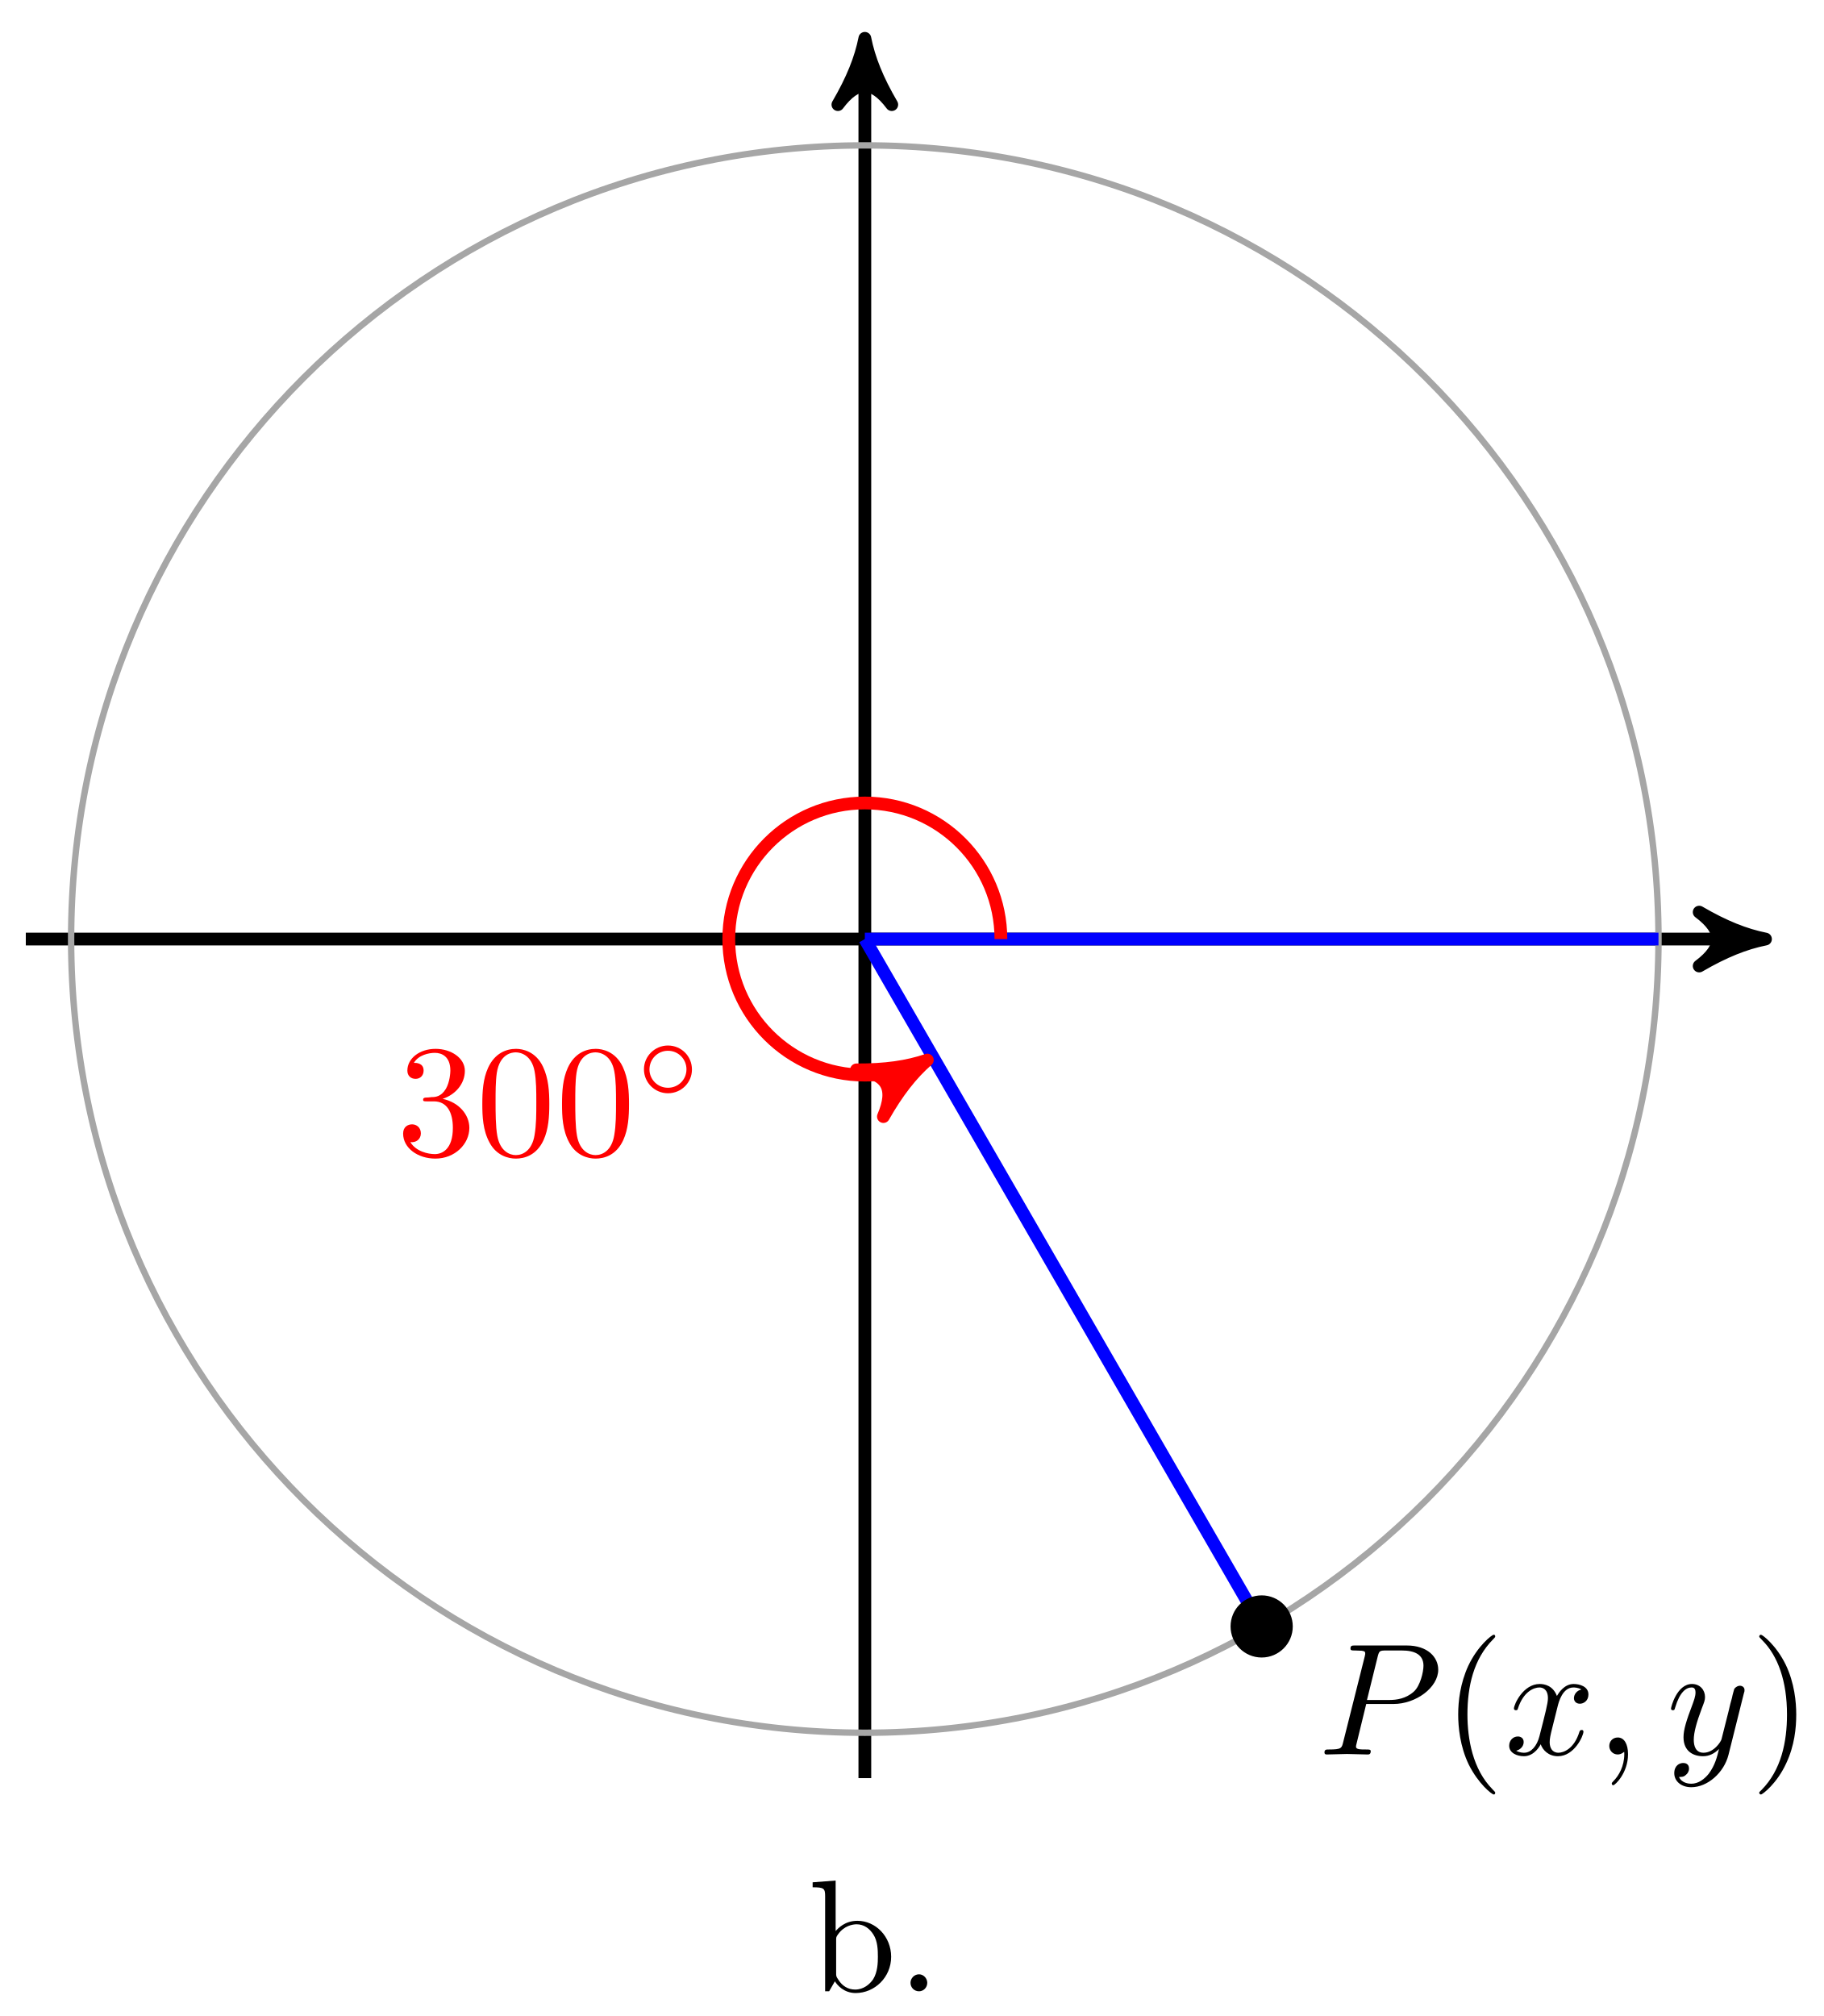
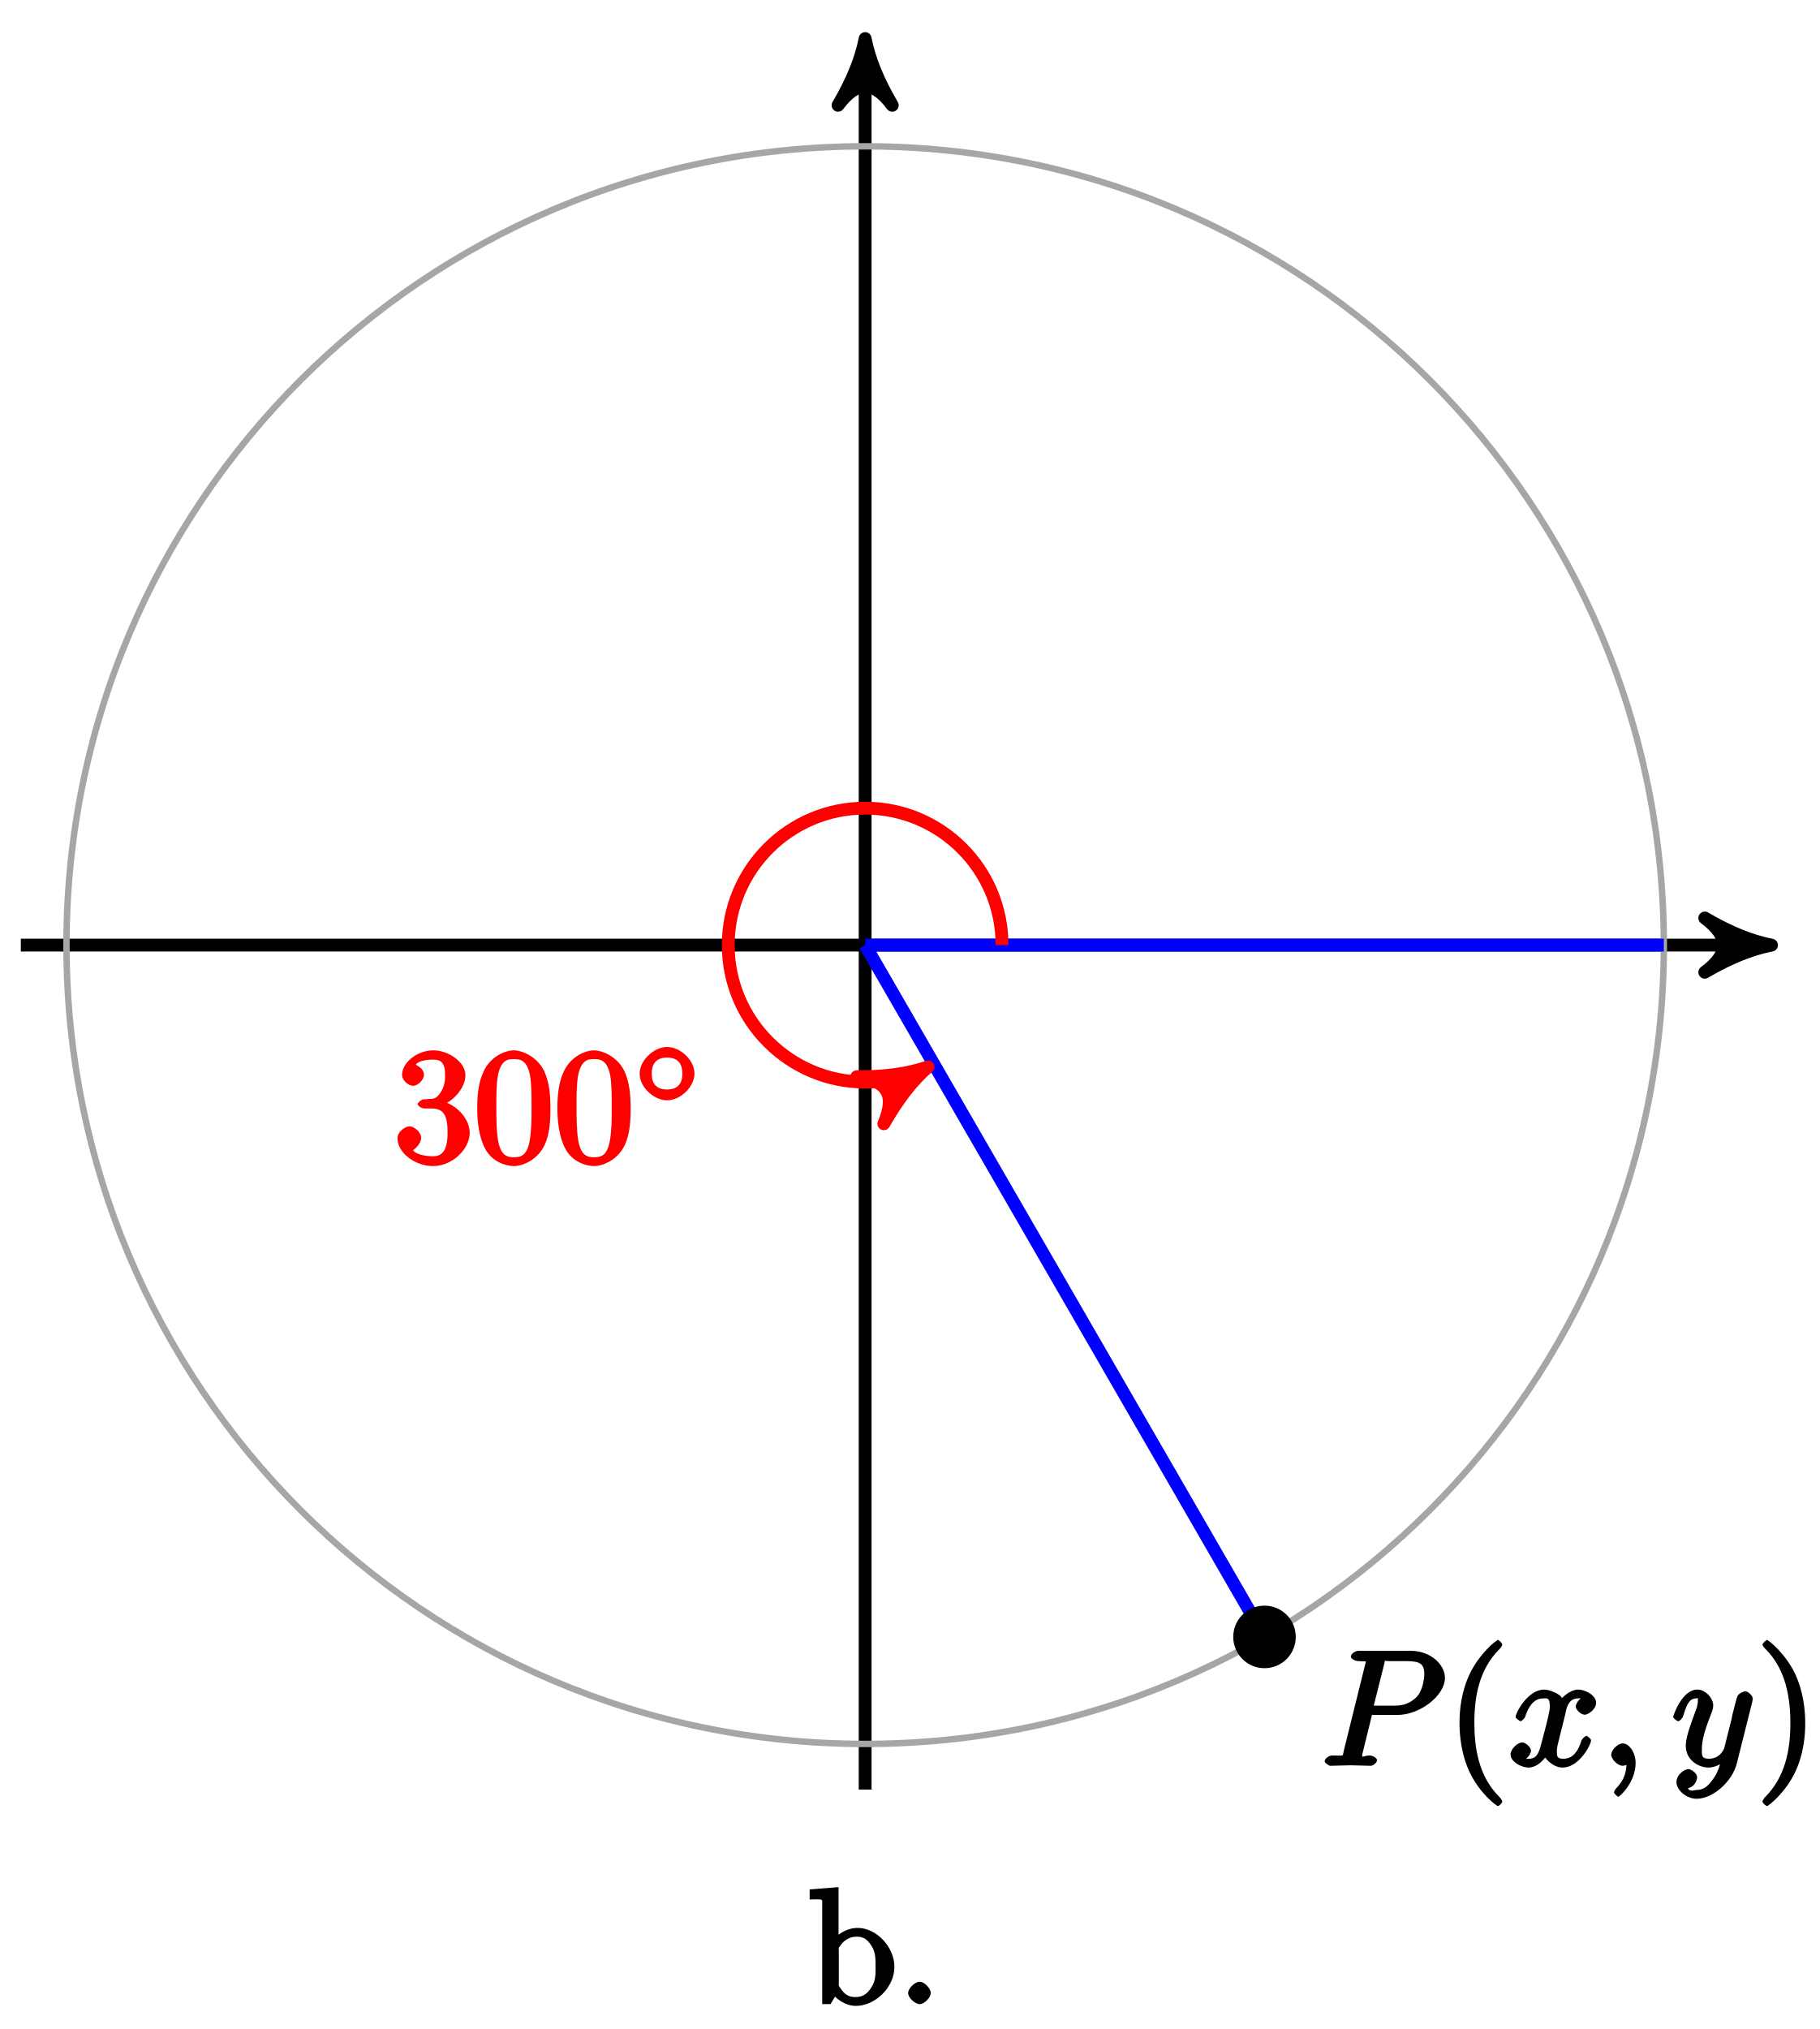
- <svg xmlns="http://www.w3.org/2000/svg" xmlns:xlink="http://www.w3.org/1999/xlink" width="114pt" height="126pt" viewBox="0 0 114 126" version="1.1">
+ <svg xmlns="http://www.w3.org/2000/svg" xmlns:xlink="http://www.w3.org/1999/xlink" width="113pt" height="126pt" viewBox="0 0 113 126" version="1.1">
  <defs>
    <g>
      <symbol overflow="visible" id="glyph0-0">
        <path style="stroke:none;" d="" />
      </symbol>
      <symbol overflow="visible" id="glyph0-1">
-         <path style="stroke:none;" d="M 2.891 -3.516 C 3.703 -3.781 4.281 -4.469 4.281 -5.266 C 4.281 -6.078 3.406 -6.641 2.453 -6.641 C 1.453 -6.641 0.688 -6.047 0.688 -5.281 C 0.688 -4.953 0.906 -4.766 1.203 -4.766 C 1.5 -4.766 1.703 -4.984 1.703 -5.281 C 1.703 -5.766 1.234 -5.766 1.094 -5.766 C 1.391 -6.266 2.047 -6.391 2.406 -6.391 C 2.828 -6.391 3.375 -6.172 3.375 -5.281 C 3.375 -5.156 3.344 -4.578 3.094 -4.141 C 2.797 -3.656 2.453 -3.625 2.203 -3.625 C 2.125 -3.609 1.891 -3.594 1.812 -3.594 C 1.734 -3.578 1.672 -3.562 1.672 -3.469 C 1.672 -3.359 1.734 -3.359 1.906 -3.359 L 2.344 -3.359 C 3.156 -3.359 3.531 -2.688 3.531 -1.703 C 3.531 -0.344 2.844 -0.062 2.406 -0.062 C 1.969 -0.062 1.219 -0.234 0.875 -0.812 C 1.219 -0.766 1.531 -0.984 1.531 -1.359 C 1.531 -1.719 1.266 -1.922 0.984 -1.922 C 0.734 -1.922 0.422 -1.781 0.422 -1.344 C 0.422 -0.438 1.344 0.219 2.438 0.219 C 3.656 0.219 4.562 -0.688 4.562 -1.703 C 4.562 -2.516 3.922 -3.297 2.891 -3.516 Z M 2.891 -3.516 " />
+         <path style="stroke:none;" d="M 2.891 -3.516 C 3.703 -3.781 4.453 -4.641 4.453 -5.422 C 4.453 -6.234 3.406 -6.969 2.453 -6.969 C 1.453 -6.969 0.516 -6.203 0.516 -5.438 C 0.516 -5.109 0.906 -4.766 1.203 -4.766 C 1.5 -4.766 1.875 -5.141 1.875 -5.438 C 1.875 -5.938 1.234 -6.094 1.391 -6.094 C 1.516 -6.312 2.047 -6.391 2.406 -6.391 C 2.828 -6.391 3.188 -6.328 3.188 -5.438 C 3.188 -5.312 3.219 -4.859 2.953 -4.422 C 2.656 -3.938 2.453 -3.953 2.203 -3.953 C 2.125 -3.938 1.891 -3.922 1.812 -3.922 C 1.734 -3.906 1.484 -3.734 1.484 -3.625 C 1.484 -3.516 1.734 -3.359 1.906 -3.359 L 2.344 -3.359 C 3.156 -3.359 3.344 -2.844 3.344 -1.859 C 3.344 -0.516 2.844 -0.391 2.406 -0.391 C 1.969 -0.391 1.344 -0.516 1.203 -0.766 C 1.219 -0.766 1.703 -1.141 1.703 -1.531 C 1.703 -1.891 1.266 -2.25 0.984 -2.25 C 0.734 -2.25 0.234 -1.938 0.234 -1.5 C 0.234 -0.594 1.344 0.219 2.438 0.219 C 3.656 0.219 4.719 -0.844 4.719 -1.859 C 4.719 -2.688 3.922 -3.625 2.891 -3.844 Z M 2.891 -3.516 " />
      </symbol>
      <symbol overflow="visible" id="glyph0-2">
-         <path style="stroke:none;" d="M 4.578 -3.188 C 4.578 -3.984 4.531 -4.781 4.188 -5.516 C 3.734 -6.484 2.906 -6.641 2.5 -6.641 C 1.891 -6.641 1.172 -6.375 0.75 -5.453 C 0.438 -4.766 0.391 -3.984 0.391 -3.188 C 0.391 -2.438 0.422 -1.547 0.844 -0.781 C 1.266 0.016 2 0.219 2.484 0.219 C 3.016 0.219 3.781 0.016 4.219 -0.938 C 4.531 -1.625 4.578 -2.406 4.578 -3.188 Z M 2.484 0 C 2.094 0 1.5 -0.25 1.328 -1.203 C 1.219 -1.797 1.219 -2.719 1.219 -3.312 C 1.219 -3.953 1.219 -4.609 1.297 -5.141 C 1.484 -6.328 2.234 -6.422 2.484 -6.422 C 2.812 -6.422 3.469 -6.234 3.656 -5.25 C 3.766 -4.688 3.766 -3.938 3.766 -3.312 C 3.766 -2.562 3.766 -1.891 3.656 -1.25 C 3.5 -0.297 2.938 0 2.484 0 Z M 2.484 0 " />
+         <path style="stroke:none;" d="M 4.75 -3.344 C 4.75 -4.141 4.703 -4.938 4.359 -5.688 C 3.891 -6.641 2.906 -6.969 2.5 -6.969 C 1.891 -6.969 0.984 -6.547 0.578 -5.609 C 0.266 -4.922 0.203 -4.141 0.203 -3.344 C 0.203 -2.609 0.297 -1.594 0.703 -0.844 C 1.141 -0.031 2 0.219 2.484 0.219 C 3.016 0.219 3.953 -0.156 4.391 -1.094 C 4.703 -1.781 4.75 -2.562 4.75 -3.344 Z M 2.484 -0.328 C 2.094 -0.328 1.672 -0.406 1.5 -1.359 C 1.391 -1.969 1.391 -2.875 1.391 -3.469 C 1.391 -4.109 1.391 -4.766 1.469 -5.297 C 1.656 -6.484 2.234 -6.422 2.484 -6.422 C 2.812 -6.422 3.297 -6.406 3.484 -5.406 C 3.578 -4.859 3.578 -4.094 3.578 -3.469 C 3.578 -2.719 3.578 -2.047 3.469 -1.406 C 3.312 -0.453 2.938 -0.328 2.484 -0.328 Z M 2.484 -0.328 " />
      </symbol>
      <symbol overflow="visible" id="glyph0-3">
-         <path style="stroke:none;" d="M 3.297 2.391 C 3.297 2.359 3.297 2.344 3.125 2.172 C 1.891 0.922 1.562 -0.969 1.562 -2.5 C 1.562 -4.234 1.938 -5.969 3.172 -7.203 C 3.297 -7.328 3.297 -7.344 3.297 -7.375 C 3.297 -7.453 3.266 -7.484 3.203 -7.484 C 3.094 -7.484 2.203 -6.797 1.609 -5.531 C 1.109 -4.438 0.984 -3.328 0.984 -2.5 C 0.984 -1.719 1.094 -0.516 1.641 0.625 C 2.25 1.844 3.094 2.5 3.203 2.5 C 3.266 2.5 3.297 2.469 3.297 2.391 Z M 3.297 2.391 " />
+         <path style="stroke:none;" d="M 3.469 2.234 C 3.469 2.203 3.422 2.062 3.25 1.891 C 2 0.641 1.734 -1.125 1.734 -2.656 C 1.734 -4.391 2.062 -6.016 3.297 -7.25 C 3.422 -7.375 3.469 -7.5 3.469 -7.531 C 3.469 -7.609 3.266 -7.812 3.203 -7.812 C 3.094 -7.812 2.031 -6.953 1.438 -5.688 C 0.922 -4.594 0.812 -3.484 0.812 -2.656 C 0.812 -1.875 0.922 -0.672 1.469 0.453 C 2.062 1.688 3.094 2.5 3.203 2.5 C 3.266 2.5 3.469 2.297 3.469 2.234 Z M 3.469 2.234 " />
      </symbol>
      <symbol overflow="visible" id="glyph0-4">
-         <path style="stroke:none;" d="M 2.875 -2.5 C 2.875 -3.266 2.766 -4.469 2.219 -5.609 C 1.625 -6.828 0.766 -7.484 0.672 -7.484 C 0.609 -7.484 0.562 -7.438 0.562 -7.375 C 0.562 -7.344 0.562 -7.328 0.75 -7.141 C 1.734 -6.156 2.297 -4.578 2.297 -2.5 C 2.297 -0.781 1.938 0.969 0.703 2.219 C 0.562 2.344 0.562 2.359 0.562 2.391 C 0.562 2.453 0.609 2.5 0.672 2.5 C 0.766 2.5 1.672 1.812 2.25 0.547 C 2.766 -0.547 2.875 -1.656 2.875 -2.5 Z M 2.875 -2.5 " />
+         <path style="stroke:none;" d="M 3.047 -2.656 C 3.047 -3.422 2.938 -4.641 2.391 -5.766 C 1.797 -6.984 0.766 -7.812 0.672 -7.812 C 0.609 -7.812 0.391 -7.594 0.391 -7.531 C 0.391 -7.5 0.438 -7.375 0.625 -7.203 C 1.609 -6.203 2.125 -4.734 2.125 -2.656 C 2.125 -0.953 1.797 0.688 0.562 1.938 C 0.438 2.062 0.391 2.203 0.391 2.234 C 0.391 2.297 0.609 2.5 0.672 2.5 C 0.766 2.5 1.828 1.656 2.422 0.391 C 2.938 -0.703 3.047 -1.812 3.047 -2.656 Z M 3.047 -2.656 " />
      </symbol>
      <symbol overflow="visible" id="glyph1-0">
        <path style="stroke:none;" d="" />
      </symbol>
      <symbol overflow="visible" id="glyph1-1">
-         <path style="stroke:none;" d="M 3.531 -1.734 C 3.531 -2.578 2.859 -3.234 2.031 -3.234 C 1.203 -3.234 0.531 -2.562 0.531 -1.75 C 0.531 -0.906 1.219 -0.25 2.031 -0.25 C 2.875 -0.25 3.531 -0.922 3.531 -1.734 Z M 2.031 -0.594 C 1.375 -0.594 0.875 -1.125 0.875 -1.734 C 0.875 -2.391 1.391 -2.906 2.031 -2.906 C 2.688 -2.906 3.188 -2.375 3.188 -1.75 C 3.188 -1.094 2.672 -0.594 2.031 -0.594 Z M 2.031 -0.594 " />
+         <path style="stroke:none;" d="M 3.734 -1.906 C 3.734 -2.75 2.859 -3.562 2.031 -3.562 C 1.203 -3.562 0.328 -2.719 0.328 -1.906 C 0.328 -1.062 1.219 -0.25 2.031 -0.25 C 2.875 -0.25 3.734 -1.094 3.734 -1.906 Z M 2.031 -0.922 C 1.375 -0.922 1.078 -1.281 1.078 -1.906 C 1.078 -2.547 1.391 -2.906 2.031 -2.906 C 2.688 -2.906 2.984 -2.531 2.984 -1.906 C 2.984 -1.266 2.672 -0.922 2.031 -0.922 Z M 2.031 -0.922 " />
      </symbol>
      <symbol overflow="visible" id="glyph2-0">
        <path style="stroke:none;" d="" />
      </symbol>
      <symbol overflow="visible" id="glyph2-1">
-         <path style="stroke:none;" d="M 3.016 -3.156 L 4.719 -3.156 C 6.125 -3.156 7.516 -4.188 7.516 -5.297 C 7.516 -6.078 6.859 -6.812 5.547 -6.812 L 2.328 -6.812 C 2.141 -6.812 2.031 -6.812 2.031 -6.625 C 2.031 -6.5 2.109 -6.5 2.312 -6.5 C 2.438 -6.5 2.625 -6.484 2.734 -6.484 C 2.906 -6.453 2.953 -6.438 2.953 -6.312 C 2.953 -6.281 2.953 -6.25 2.922 -6.125 L 1.578 -0.781 C 1.484 -0.391 1.469 -0.312 0.672 -0.312 C 0.516 -0.312 0.406 -0.312 0.406 -0.125 C 0.406 0 0.516 0 0.547 0 C 0.828 0 1.531 -0.031 1.812 -0.031 C 2.031 -0.031 2.25 -0.016 2.453 -0.016 C 2.672 -0.016 2.891 0 3.094 0 C 3.172 0 3.297 0 3.297 -0.203 C 3.297 -0.312 3.203 -0.312 3.016 -0.312 C 2.656 -0.312 2.375 -0.312 2.375 -0.484 C 2.375 -0.547 2.391 -0.594 2.406 -0.656 Z M 3.734 -6.125 C 3.828 -6.469 3.844 -6.5 4.281 -6.5 L 5.234 -6.5 C 6.062 -6.5 6.594 -6.234 6.594 -5.547 C 6.594 -5.156 6.391 -4.297 6 -3.938 C 5.5 -3.484 4.906 -3.406 4.469 -3.406 L 3.062 -3.406 Z M 3.734 -6.125 " />
+         <path style="stroke:none;" d="M 3.016 -3.156 L 4.719 -3.156 C 6.125 -3.156 7.688 -4.344 7.688 -5.469 C 7.688 -6.234 6.859 -7.141 5.547 -7.141 L 2.328 -7.141 C 2.141 -7.141 1.844 -6.969 1.844 -6.781 C 1.844 -6.656 2.109 -6.5 2.312 -6.5 C 2.438 -6.5 2.625 -6.484 2.734 -6.484 C 2.906 -6.453 2.781 -6.594 2.781 -6.484 C 2.781 -6.438 2.766 -6.406 2.734 -6.297 L 1.406 -0.938 C 1.312 -0.547 1.469 -0.641 0.672 -0.641 C 0.516 -0.641 0.219 -0.469 0.219 -0.281 C 0.219 -0.156 0.516 0 0.547 0 C 0.828 0 1.531 -0.031 1.812 -0.031 C 2.031 -0.031 2.25 -0.016 2.453 -0.016 C 2.672 -0.016 2.891 0 3.094 0 C 3.172 0 3.469 -0.156 3.469 -0.359 C 3.469 -0.469 3.203 -0.641 3.016 -0.641 C 2.656 -0.641 2.547 -0.469 2.547 -0.641 C 2.547 -0.703 2.562 -0.75 2.578 -0.812 L 3.156 -3.156 Z M 3.906 -6.281 C 4 -6.625 3.844 -6.5 4.281 -6.5 L 5.234 -6.5 C 6.062 -6.5 6.406 -6.391 6.406 -5.703 C 6.406 -5.312 6.266 -4.578 5.875 -4.219 C 5.375 -3.766 4.906 -3.734 4.469 -3.734 L 3.266 -3.734 Z M 3.906 -6.281 " />
      </symbol>
      <symbol overflow="visible" id="glyph2-2">
-         <path style="stroke:none;" d="M 3.328 -3.016 C 3.391 -3.266 3.625 -4.188 4.312 -4.188 C 4.359 -4.188 4.609 -4.188 4.812 -4.062 C 4.531 -4 4.344 -3.766 4.344 -3.516 C 4.344 -3.359 4.453 -3.172 4.719 -3.172 C 4.938 -3.172 5.25 -3.344 5.25 -3.75 C 5.25 -4.266 4.672 -4.406 4.328 -4.406 C 3.75 -4.406 3.406 -3.875 3.281 -3.656 C 3.031 -4.312 2.5 -4.406 2.203 -4.406 C 1.172 -4.406 0.594 -3.125 0.594 -2.875 C 0.594 -2.766 0.703 -2.766 0.719 -2.766 C 0.797 -2.766 0.828 -2.797 0.844 -2.875 C 1.188 -3.938 1.844 -4.188 2.188 -4.188 C 2.375 -4.188 2.719 -4.094 2.719 -3.516 C 2.719 -3.203 2.547 -2.547 2.188 -1.141 C 2.031 -0.531 1.672 -0.109 1.234 -0.109 C 1.172 -0.109 0.953 -0.109 0.734 -0.234 C 0.984 -0.297 1.203 -0.5 1.203 -0.781 C 1.203 -1.047 0.984 -1.125 0.844 -1.125 C 0.531 -1.125 0.297 -0.875 0.297 -0.547 C 0.297 -0.094 0.781 0.109 1.219 0.109 C 1.891 0.109 2.25 -0.594 2.266 -0.641 C 2.391 -0.281 2.75 0.109 3.344 0.109 C 4.375 0.109 4.938 -1.172 4.938 -1.422 C 4.938 -1.531 4.859 -1.531 4.828 -1.531 C 4.734 -1.531 4.719 -1.484 4.688 -1.422 C 4.359 -0.344 3.688 -0.109 3.375 -0.109 C 2.984 -0.109 2.828 -0.422 2.828 -0.766 C 2.828 -0.984 2.875 -1.203 2.984 -1.641 Z M 3.328 -3.016 " />
+         <path style="stroke:none;" d="M 3.5 -3.172 C 3.562 -3.422 3.625 -4.188 4.312 -4.188 C 4.359 -4.188 4.469 -4.234 4.688 -4.109 L 4.812 -4.391 C 4.531 -4.344 4.156 -3.922 4.156 -3.672 C 4.156 -3.516 4.453 -3.172 4.719 -3.172 C 4.938 -3.172 5.422 -3.516 5.422 -3.906 C 5.422 -4.422 4.672 -4.734 4.328 -4.734 C 3.75 -4.734 3.266 -4.156 3.297 -4.203 C 3.203 -4.469 2.5 -4.734 2.203 -4.734 C 1.172 -4.734 0.422 -3.281 0.422 -3.031 C 0.422 -2.938 0.703 -2.766 0.719 -2.766 C 0.797 -2.766 1 -2.953 1.016 -3.047 C 1.359 -4.094 1.844 -4.188 2.188 -4.188 C 2.375 -4.188 2.547 -4.25 2.547 -3.672 C 2.547 -3.375 2.375 -2.703 2 -1.312 C 1.844 -0.688 1.672 -0.438 1.234 -0.438 C 1.172 -0.438 1.062 -0.391 0.859 -0.516 L 0.734 -0.234 C 0.984 -0.297 1.375 -0.656 1.375 -0.938 C 1.375 -1.203 0.984 -1.453 0.844 -1.453 C 0.531 -1.453 0.109 -1.031 0.109 -0.703 C 0.109 -0.25 0.781 0.109 1.219 0.109 C 1.891 0.109 2.359 -0.641 2.391 -0.703 L 2.094 -0.812 C 2.219 -0.438 2.75 0.109 3.344 0.109 C 4.375 0.109 5.109 -1.328 5.109 -1.578 C 5.109 -1.688 4.859 -1.859 4.828 -1.859 C 4.734 -1.859 4.531 -1.641 4.516 -1.578 C 4.188 -0.516 3.688 -0.438 3.375 -0.438 C 2.984 -0.438 2.984 -0.594 2.984 -0.922 C 2.984 -1.141 3.047 -1.359 3.156 -1.797 Z M 3.5 -3.172 " />
      </symbol>
      <symbol overflow="visible" id="glyph2-3">
-         <path style="stroke:none;" d="M 2.031 -0.016 C 2.031 -0.672 1.781 -1.062 1.391 -1.062 C 1.062 -1.062 0.859 -0.812 0.859 -0.531 C 0.859 -0.266 1.062 0 1.391 0 C 1.5 0 1.641 -0.047 1.734 -0.125 C 1.766 -0.156 1.781 -0.156 1.781 -0.156 C 1.797 -0.156 1.797 -0.156 1.797 -0.016 C 1.797 0.734 1.453 1.328 1.125 1.656 C 1.016 1.766 1.016 1.781 1.016 1.812 C 1.016 1.891 1.062 1.922 1.109 1.922 C 1.219 1.922 2.031 1.156 2.031 -0.016 Z M 2.031 -0.016 " />
+         <path style="stroke:none;" d="M 2.188 -0.172 C 2.188 -0.828 1.781 -1.391 1.391 -1.391 C 1.062 -1.391 0.672 -0.969 0.672 -0.688 C 0.672 -0.422 1.062 0 1.391 0 C 1.5 0 1.75 -0.094 1.859 -0.172 C 1.891 -0.203 1.781 -0.156 1.781 -0.156 C 1.797 -0.156 1.625 -0.312 1.625 -0.172 C 1.625 0.562 1.328 1.047 1 1.375 C 0.891 1.484 0.844 1.625 0.844 1.656 C 0.844 1.719 1.062 1.922 1.109 1.922 C 1.219 1.922 2.188 1 2.188 -0.172 Z M 2.188 -0.172 " />
      </symbol>
      <symbol overflow="visible" id="glyph2-4">
-         <path style="stroke:none;" d="M 4.844 -3.797 C 4.891 -3.938 4.891 -3.953 4.891 -4.031 C 4.891 -4.203 4.75 -4.297 4.594 -4.297 C 4.5 -4.297 4.344 -4.234 4.25 -4.094 C 4.234 -4.031 4.141 -3.734 4.109 -3.547 C 4.031 -3.297 3.969 -3.016 3.906 -2.75 L 3.453 -0.953 C 3.422 -0.812 2.984 -0.109 2.328 -0.109 C 1.828 -0.109 1.719 -0.547 1.719 -0.922 C 1.719 -1.375 1.891 -2 2.219 -2.875 C 2.375 -3.281 2.422 -3.391 2.422 -3.594 C 2.422 -4.031 2.109 -4.406 1.609 -4.406 C 0.656 -4.406 0.297 -2.953 0.297 -2.875 C 0.297 -2.766 0.391 -2.766 0.406 -2.766 C 0.516 -2.766 0.516 -2.797 0.562 -2.953 C 0.844 -3.891 1.234 -4.188 1.578 -4.188 C 1.656 -4.188 1.828 -4.188 1.828 -3.875 C 1.828 -3.625 1.719 -3.359 1.656 -3.172 C 1.25 -2.109 1.078 -1.547 1.078 -1.078 C 1.078 -0.188 1.703 0.109 2.297 0.109 C 2.688 0.109 3.016 -0.062 3.297 -0.344 C 3.172 0.172 3.047 0.672 2.656 1.203 C 2.391 1.531 2.016 1.828 1.562 1.828 C 1.422 1.828 0.969 1.797 0.797 1.406 C 0.953 1.406 1.094 1.406 1.219 1.281 C 1.328 1.203 1.422 1.062 1.422 0.875 C 1.422 0.562 1.156 0.531 1.062 0.531 C 0.828 0.531 0.5 0.688 0.5 1.172 C 0.5 1.672 0.938 2.047 1.562 2.047 C 2.578 2.047 3.609 1.141 3.891 0.016 Z M 4.844 -3.797 " />
+         <path style="stroke:none;" d="M 5.016 -3.953 C 5.047 -4.094 5.047 -4.109 5.047 -4.188 C 5.047 -4.359 4.75 -4.625 4.594 -4.625 C 4.5 -4.625 4.203 -4.516 4.109 -4.344 C 4.047 -4.203 3.969 -3.891 3.922 -3.703 C 3.859 -3.453 3.781 -3.188 3.734 -2.906 L 3.281 -1.109 C 3.234 -0.969 2.984 -0.438 2.328 -0.438 C 1.828 -0.438 1.891 -0.703 1.891 -1.078 C 1.891 -1.531 2.047 -2.156 2.391 -3.031 C 2.547 -3.438 2.594 -3.547 2.594 -3.75 C 2.594 -4.203 2.109 -4.734 1.609 -4.734 C 0.656 -4.734 0.109 -3.125 0.109 -3.031 C 0.109 -2.938 0.391 -2.766 0.406 -2.766 C 0.516 -2.766 0.688 -2.953 0.734 -3.109 C 1 -4.047 1.234 -4.188 1.578 -4.188 C 1.656 -4.188 1.641 -4.344 1.641 -4.031 C 1.641 -3.781 1.547 -3.516 1.469 -3.328 C 1.078 -2.266 0.891 -1.703 0.891 -1.234 C 0.891 -0.344 1.703 0.109 2.297 0.109 C 2.688 0.109 3.141 -0.109 3.422 -0.391 L 3.125 -0.5 C 2.984 0.016 2.922 0.391 2.516 0.922 C 2.266 1.25 2.016 1.5 1.562 1.5 C 1.422 1.5 1.141 1.641 1.031 1.406 C 0.953 1.406 1.203 1.359 1.344 1.234 C 1.453 1.141 1.594 0.906 1.594 0.719 C 1.594 0.406 1.156 0.203 1.062 0.203 C 0.828 0.203 0.312 0.531 0.312 1.016 C 0.312 1.516 0.938 2.047 1.562 2.047 C 2.578 2.047 3.781 0.984 4.062 -0.156 Z M 5.016 -3.953 " />
      </symbol>
      <symbol overflow="visible" id="glyph3-0">
        <path style="stroke:none;" d="" />
      </symbol>
      <symbol overflow="visible" id="glyph3-1">
-         <path style="stroke:none;" d="M 5.188 -2.156 C 5.188 -3.422 4.219 -4.406 3.078 -4.406 C 2.297 -4.406 1.875 -3.938 1.719 -3.766 L 1.719 -6.922 L 0.281 -6.812 L 0.281 -6.5 C 0.984 -6.5 1.062 -6.438 1.062 -5.938 L 1.062 0 L 1.312 0 L 1.672 -0.625 C 1.812 -0.391 2.234 0.109 2.969 0.109 C 4.156 0.109 5.188 -0.875 5.188 -2.156 Z M 4.359 -2.156 C 4.359 -1.797 4.344 -1.203 4.062 -0.75 C 3.844 -0.438 3.469 -0.109 2.938 -0.109 C 2.484 -0.109 2.125 -0.344 1.891 -0.719 C 1.75 -0.922 1.75 -0.953 1.75 -1.141 L 1.75 -3.188 C 1.75 -3.375 1.75 -3.391 1.859 -3.547 C 2.25 -4.109 2.797 -4.188 3.031 -4.188 C 3.484 -4.188 3.844 -3.922 4.078 -3.547 C 4.344 -3.141 4.359 -2.578 4.359 -2.156 Z M 4.359 -2.156 " />
+         <path style="stroke:none;" d="M 5.359 -2.312 C 5.359 -3.578 4.219 -4.734 3.078 -4.734 C 2.297 -4.734 1.75 -4.219 1.578 -4.031 L 1.891 -3.922 L 1.891 -7.266 L 0.094 -7.125 L 0.094 -6.5 C 0.984 -6.5 0.875 -6.594 0.875 -6.094 L 0.875 0 L 1.391 0 L 1.672 -0.469 C 1.688 -0.438 2.234 0.109 2.969 0.109 C 4.156 0.109 5.359 -1.031 5.359 -2.312 Z M 4.188 -2.328 C 4.188 -1.953 4.219 -1.469 3.922 -1.031 C 3.719 -0.719 3.469 -0.438 2.938 -0.438 C 2.484 -0.438 2.25 -0.625 2 -1 C 1.859 -1.203 1.906 -1.109 1.906 -1.297 L 1.906 -3.344 C 1.906 -3.531 1.859 -3.438 1.969 -3.594 C 2.359 -4.156 2.797 -4.188 3.031 -4.188 C 3.484 -4.188 3.703 -3.984 3.953 -3.594 C 4.203 -3.188 4.188 -2.734 4.188 -2.328 Z M 4.188 -2.328 " />
      </symbol>
      <symbol overflow="visible" id="glyph3-2">
-         <path style="stroke:none;" d="M 1.906 -0.531 C 1.906 -0.812 1.672 -1.062 1.391 -1.062 C 1.094 -1.062 0.859 -0.812 0.859 -0.531 C 0.859 -0.234 1.094 0 1.391 0 C 1.672 0 1.906 -0.234 1.906 -0.531 Z M 1.906 -0.531 " />
+         <path style="stroke:none;" d="M 2.078 -0.688 C 2.078 -0.984 1.672 -1.391 1.391 -1.391 C 1.094 -1.391 0.672 -0.984 0.672 -0.688 C 0.672 -0.406 1.094 0 1.391 0 C 1.672 0 2.078 -0.406 2.078 -0.688 Z M 2.078 -0.688 " />
      </symbol>
    </g>
  </defs>
  <g id="surface1">
-     <path style="fill:none;stroke-width:0.797;stroke-linecap:butt;stroke-linejoin:miter;stroke:rgb(0%,0%,0%);stroke-opacity:1;stroke-miterlimit:10;" d="M 0.001 -52.442 L 0.001 55.257 " transform="matrix(1,0,0,-1,54.054,58.691)" />
-     <path style="fill-rule:nonzero;fill:rgb(0%,0%,0%);fill-opacity:1;stroke-width:0.797;stroke-linecap:butt;stroke-linejoin:round;stroke:rgb(0%,0%,0%);stroke-opacity:1;stroke-miterlimit:10;" d="M 1.037 -0.001 C -0.259 0.257 -1.552 0.777 -3.107 1.683 C -1.552 0.519 -1.552 -0.516 -3.107 -1.684 C -1.552 -0.778 -0.259 -0.259 1.037 -0.001 Z M 1.037 -0.001 " transform="matrix(0,-1,-1,0,54.054,3.432)" />
-     <path style="fill:none;stroke-width:0.797;stroke-linecap:butt;stroke-linejoin:miter;stroke:rgb(0%,0%,0%);stroke-opacity:1;stroke-miterlimit:10;" d="M -52.441 -0 L 55.258 -0 " transform="matrix(1,0,0,-1,54.054,58.691)" />
-     <path style="fill-rule:nonzero;fill:rgb(0%,0%,0%);fill-opacity:1;stroke-width:0.797;stroke-linecap:butt;stroke-linejoin:round;stroke:rgb(0%,0%,0%);stroke-opacity:1;stroke-miterlimit:10;" d="M 1.035 -0 C -0.258 0.257 -1.555 0.777 -3.11 1.683 C -1.555 0.519 -1.555 -0.52 -3.11 -1.684 C -1.555 -0.778 -0.258 -0.258 1.035 -0 Z M 1.035 -0 " transform="matrix(1,0,0,-1,109.313,58.691)" />
-     <path style="fill:none;stroke-width:0.399;stroke-linecap:butt;stroke-linejoin:miter;stroke:rgb(64.999%,64.999%,64.999%);stroke-opacity:1;stroke-miterlimit:10;" d="M 49.606 -0 C 49.606 27.398 27.399 49.605 0.001 49.605 C -27.398 49.605 -49.609 27.398 -49.609 -0 C -49.609 -27.399 -27.398 -49.606 0.001 -49.606 C 27.399 -49.606 49.606 -27.399 49.606 -0 Z M 49.606 -0 " transform="matrix(1,0,0,-1,54.054,58.691)" />
-     <path style="fill:none;stroke-width:0.797;stroke-linecap:butt;stroke-linejoin:miter;stroke:rgb(0%,0%,100%);stroke-opacity:1;stroke-miterlimit:10;" d="M 0.001 -0 L 49.606 -0 " transform="matrix(1,0,0,-1,54.054,58.691)" />
-     <path style="fill:none;stroke-width:0.797;stroke-linecap:butt;stroke-linejoin:miter;stroke:rgb(0%,0%,100%);stroke-opacity:1;stroke-miterlimit:10;" d="M 0.001 -0 L 24.805 -42.961 " transform="matrix(1,0,0,-1,54.054,58.691)" />
-     <path style="fill:none;stroke-width:0.797;stroke-linecap:butt;stroke-linejoin:miter;stroke:rgb(100%,0%,0%);stroke-opacity:1;stroke-miterlimit:10;" d="M 8.505 -0 C 8.505 4.695 4.696 8.504 0.001 8.504 C -4.699 8.504 -8.503 4.695 -8.503 -0 C -8.503 -4.696 -4.699 -8.504 0.001 -8.504 C 1.493 -8.504 2.958 -8.11 3.009 -8.082 " transform="matrix(1,0,0,-1,54.054,58.691)" />
-     <path style="fill-rule:nonzero;fill:rgb(100%,0%,0%);fill-opacity:1;stroke-width:0.797;stroke-linecap:butt;stroke-linejoin:round;stroke:rgb(100%,0%,0%);stroke-opacity:1;stroke-miterlimit:10;" d="M 1.037 0.001 C -0.259 0.257 -1.554 0.779 -3.106 1.684 C -1.556 0.519 -1.555 -0.519 -3.107 -1.685 C -1.555 -0.777 -0.258 -0.258 1.037 0.001 Z M 1.037 0.001 " transform="matrix(0.86606,-0.4999,-0.4999,-0.86606,57.0636,66.77294)" />
+     <path style="fill:none;stroke-width:0.797;stroke-linecap:butt;stroke-linejoin:miter;stroke:rgb(0%,0%,0%);stroke-opacity:1;stroke-miterlimit:10;" d="M -0.001 -52.442 L -0.001 55.257 " transform="matrix(1.00005,0,0,-1,53.73879,58.691)" />
+     <path style="fill-rule:nonzero;fill:rgb(0%,0%,0%);fill-opacity:1;stroke-width:0.797;stroke-linecap:butt;stroke-linejoin:round;stroke:rgb(0%,0%,0%);stroke-opacity:1;stroke-miterlimit:10;" d="M 1.037 0.001 C -0.259 0.258 -1.552 0.778 -3.107 1.684 C -1.552 0.516 -1.552 -0.519 -3.107 -1.683 C -1.552 -0.777 -0.259 -0.257 1.037 0.001 Z M 1.037 0.001 " transform="matrix(0,-1,-1.00005,0,53.73879,3.432)" />
+     <path style="fill:none;stroke-width:0.797;stroke-linecap:butt;stroke-linejoin:miter;stroke:rgb(0%,0%,0%);stroke-opacity:1;stroke-miterlimit:10;" d="M -52.443 -0 L 55.258 -0 " transform="matrix(1.00005,0,0,-1,53.73879,58.691)" />
+     <path style="fill-rule:nonzero;fill:rgb(0%,0%,0%);fill-opacity:1;stroke-width:0.797;stroke-linecap:butt;stroke-linejoin:round;stroke:rgb(0%,0%,0%);stroke-opacity:1;stroke-miterlimit:10;" d="M 1.035 -0 C -0.258 0.257 -1.555 0.777 -3.11 1.683 C -1.555 0.519 -1.555 -0.52 -3.11 -1.684 C -1.555 -0.778 -0.258 -0.258 1.035 -0 Z M 1.035 -0 " transform="matrix(1.00005,0,0,-1,109.0006,58.691)" />
+     <path style="fill:none;stroke-width:0.399;stroke-linecap:butt;stroke-linejoin:miter;stroke:rgb(64.999%,64.999%,64.999%);stroke-opacity:1;stroke-miterlimit:10;" d="M 49.606 -0 C 49.606 27.398 27.397 49.605 -0.001 49.605 C -27.398 49.605 -49.607 27.398 -49.607 -0 C -49.607 -27.399 -27.398 -49.606 -0.001 -49.606 C 27.397 -49.606 49.606 -27.399 49.606 -0 Z M 49.606 -0 " transform="matrix(1.00005,0,0,-1,53.73879,58.691)" />
+     <path style="fill:none;stroke-width:0.797;stroke-linecap:butt;stroke-linejoin:miter;stroke:rgb(0%,0%,100%);stroke-opacity:1;stroke-miterlimit:10;" d="M -0.001 -0 L 49.606 -0 " transform="matrix(1.00005,0,0,-1,53.73879,58.691)" />
+     <path style="fill:none;stroke-width:0.797;stroke-linecap:butt;stroke-linejoin:miter;stroke:rgb(0%,0%,100%);stroke-opacity:1;stroke-miterlimit:10;" d="M -0.001 -0 L 24.803 -42.961 " transform="matrix(1.00005,0,0,-1,53.73879,58.691)" />
+     <path style="fill:none;stroke-width:0.797;stroke-linecap:butt;stroke-linejoin:miter;stroke:rgb(100%,0%,0%);stroke-opacity:1;stroke-miterlimit:10;" d="M 8.503 -0 C 8.503 4.695 4.698 8.504 -0.001 8.504 C -4.696 8.504 -8.504 4.695 -8.504 -0 C -8.504 -4.696 -4.696 -8.504 -0.001 -8.504 C 1.492 -8.504 2.96 -8.11 3.011 -8.082 " transform="matrix(1.00005,0,0,-1,53.73879,58.691)" />
+     <path style="fill-rule:nonzero;fill:rgb(100%,0%,0%);fill-opacity:1;stroke-width:0.797;stroke-linecap:butt;stroke-linejoin:round;stroke:rgb(100%,0%,0%);stroke-opacity:1;stroke-miterlimit:10;" d="M 1.035 0.002 C -0.26 0.258 -1.552 0.778 -3.107 1.685 C -1.553 0.517 -1.556 -0.519 -3.108 -1.684 C -1.556 -0.776 -0.259 -0.257 1.035 0.002 Z M 1.035 0.002 " transform="matrix(0.866103,-0.4999,-0.499925,-0.86606,56.74854,66.77294)" />
    <g style="fill:rgb(100%,0%,0%);fill-opacity:1;">
-       <use xlink:href="#glyph0-1" x="24.774" y="72.194" />
-       <use xlink:href="#glyph0-2" x="29.755" y="72.194" />
-       <use xlink:href="#glyph0-2" x="34.737" y="72.194" />
+       <use xlink:href="#glyph0-1" x="24.457" y="72.194" />
+       <use xlink:href="#glyph0-2" x="29.439" y="72.194" />
+       <use xlink:href="#glyph0-2" x="34.42" y="72.194" />
    </g>
    <g style="fill:rgb(100%,0%,0%);fill-opacity:1;">
-       <use xlink:href="#glyph1-1" x="39.718" y="68.579" />
+       <use xlink:href="#glyph1-1" x="39.402" y="68.579" />
    </g>
-     <path style="fill-rule:nonzero;fill:rgb(0%,0%,0%);fill-opacity:1;stroke-width:0.399;stroke-linecap:butt;stroke-linejoin:miter;stroke:rgb(0%,0%,0%);stroke-opacity:1;stroke-miterlimit:10;" d="M 26.548 -42.961 C 26.548 -41.996 25.766 -41.219 24.805 -41.219 C 23.841 -41.219 23.059 -41.996 23.059 -42.961 C 23.059 -43.922 23.841 -44.704 24.805 -44.704 C 25.766 -44.704 26.548 -43.922 26.548 -42.961 Z M 26.548 -42.961 " transform="matrix(1,0,0,-1,54.054,58.691)" />
+     <path style="fill-rule:nonzero;fill:rgb(0%,0%,0%);fill-opacity:1;stroke-width:0.399;stroke-linecap:butt;stroke-linejoin:miter;stroke:rgb(0%,0%,0%);stroke-opacity:1;stroke-miterlimit:10;" d="M 26.545 -42.961 C 26.545 -41.996 25.768 -41.219 24.803 -41.219 C 23.842 -41.219 23.061 -41.996 23.061 -42.961 C 23.061 -43.922 23.842 -44.704 24.803 -44.704 C 25.768 -44.704 26.545 -43.922 26.545 -42.961 Z M 26.545 -42.961 " transform="matrix(1.00005,0,0,-1,53.73879,58.691)" />
    <g style="fill:rgb(0%,0%,0%);fill-opacity:1;">
-       <use xlink:href="#glyph2-1" x="82.377" y="109.655" />
+       <use xlink:href="#glyph2-1" x="82.063" y="109.655" />
    </g>
    <g style="fill:rgb(0%,0%,0%);fill-opacity:1;">
-       <use xlink:href="#glyph0-3" x="90.157" y="109.655" />
+       <use xlink:href="#glyph0-3" x="89.844" y="109.655" />
    </g>
    <g style="fill:rgb(0%,0%,0%);fill-opacity:1;">
-       <use xlink:href="#glyph2-2" x="94.031" y="109.655" />
-       <use xlink:href="#glyph2-3" x="99.725" y="109.655" />
+       <use xlink:href="#glyph2-2" x="93.718" y="109.655" />
+       <use xlink:href="#glyph2-3" x="99.407" y="109.655" />
    </g>
    <g style="fill:rgb(0%,0%,0%);fill-opacity:1;">
-       <use xlink:href="#glyph2-4" x="104.146" y="109.655" />
+       <use xlink:href="#glyph2-4" x="103.82" y="109.655" />
    </g>
    <g style="fill:rgb(0%,0%,0%);fill-opacity:1;">
-       <use xlink:href="#glyph0-4" x="109.395" y="109.655" />
+       <use xlink:href="#glyph0-4" x="109.083" y="109.655" />
    </g>
    <g style="fill:rgb(0%,0%,0%);fill-opacity:1;">
-       <use xlink:href="#glyph3-1" x="50.511" y="124.456" />
-       <use xlink:href="#glyph3-2" x="56.05" y="124.456" />
+       <use xlink:href="#glyph3-1" x="50.196" y="124.456" />
+       <use xlink:href="#glyph3-2" x="55.735" y="124.456" />
    </g>
  </g>
</svg>
